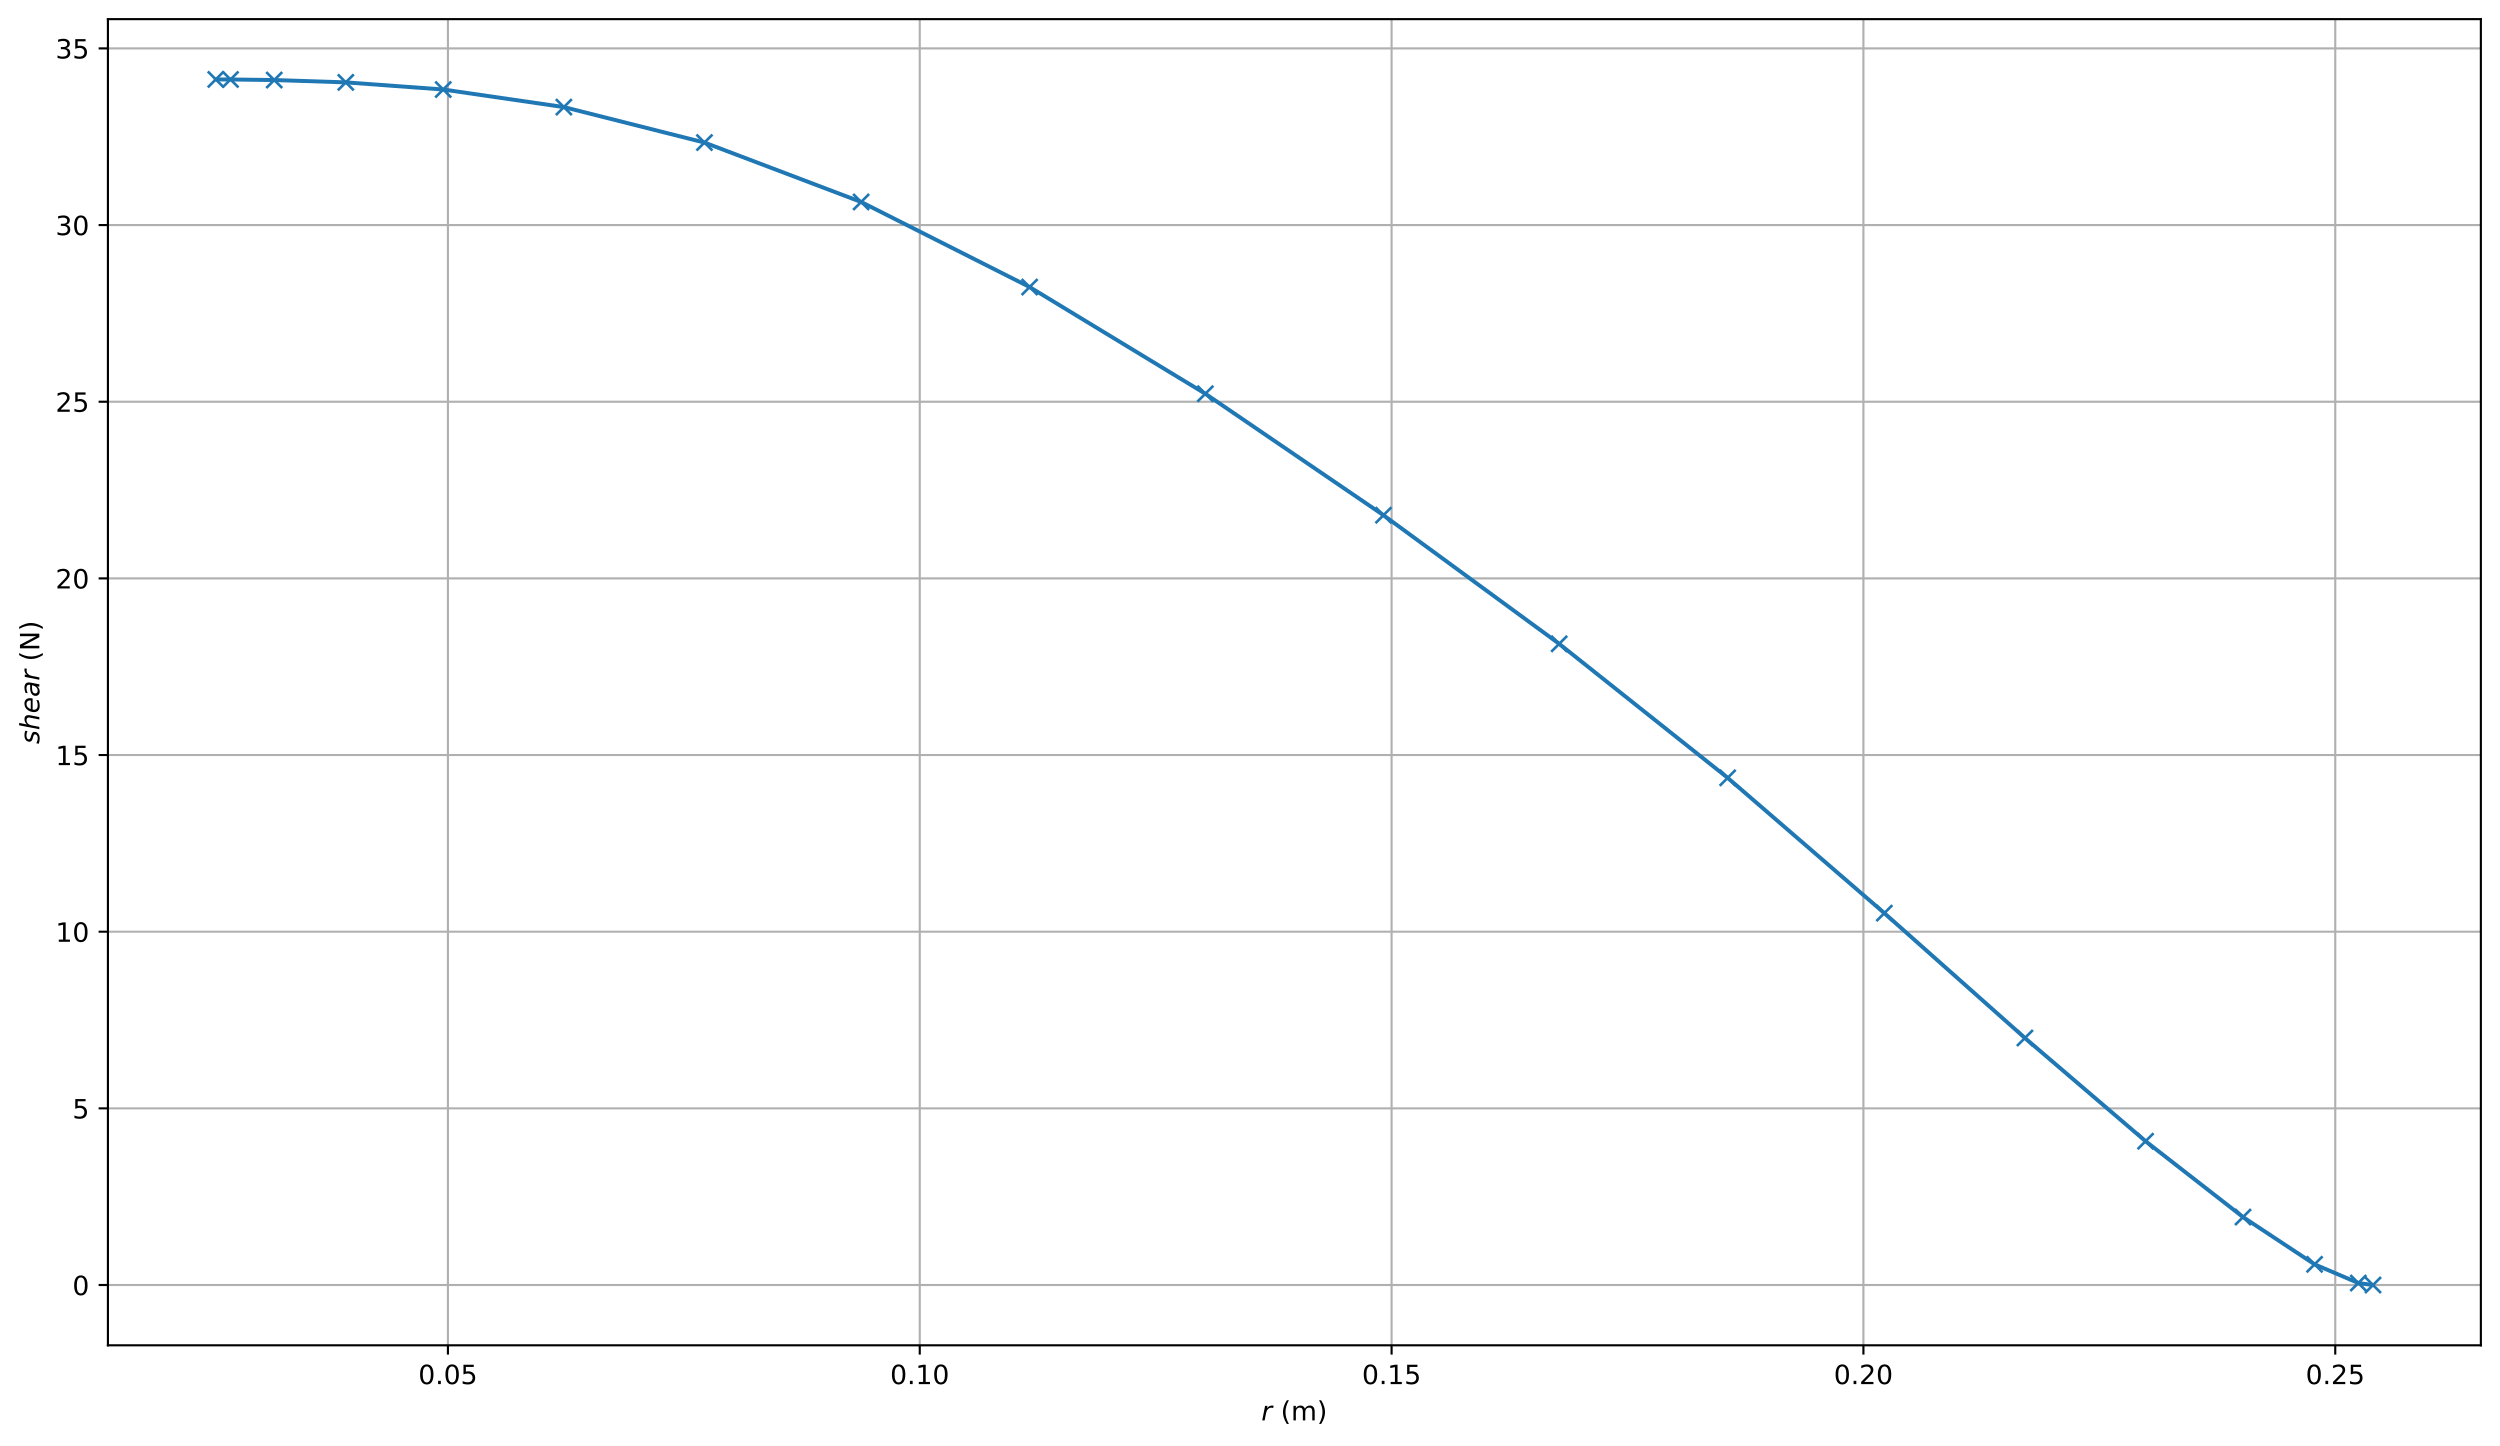
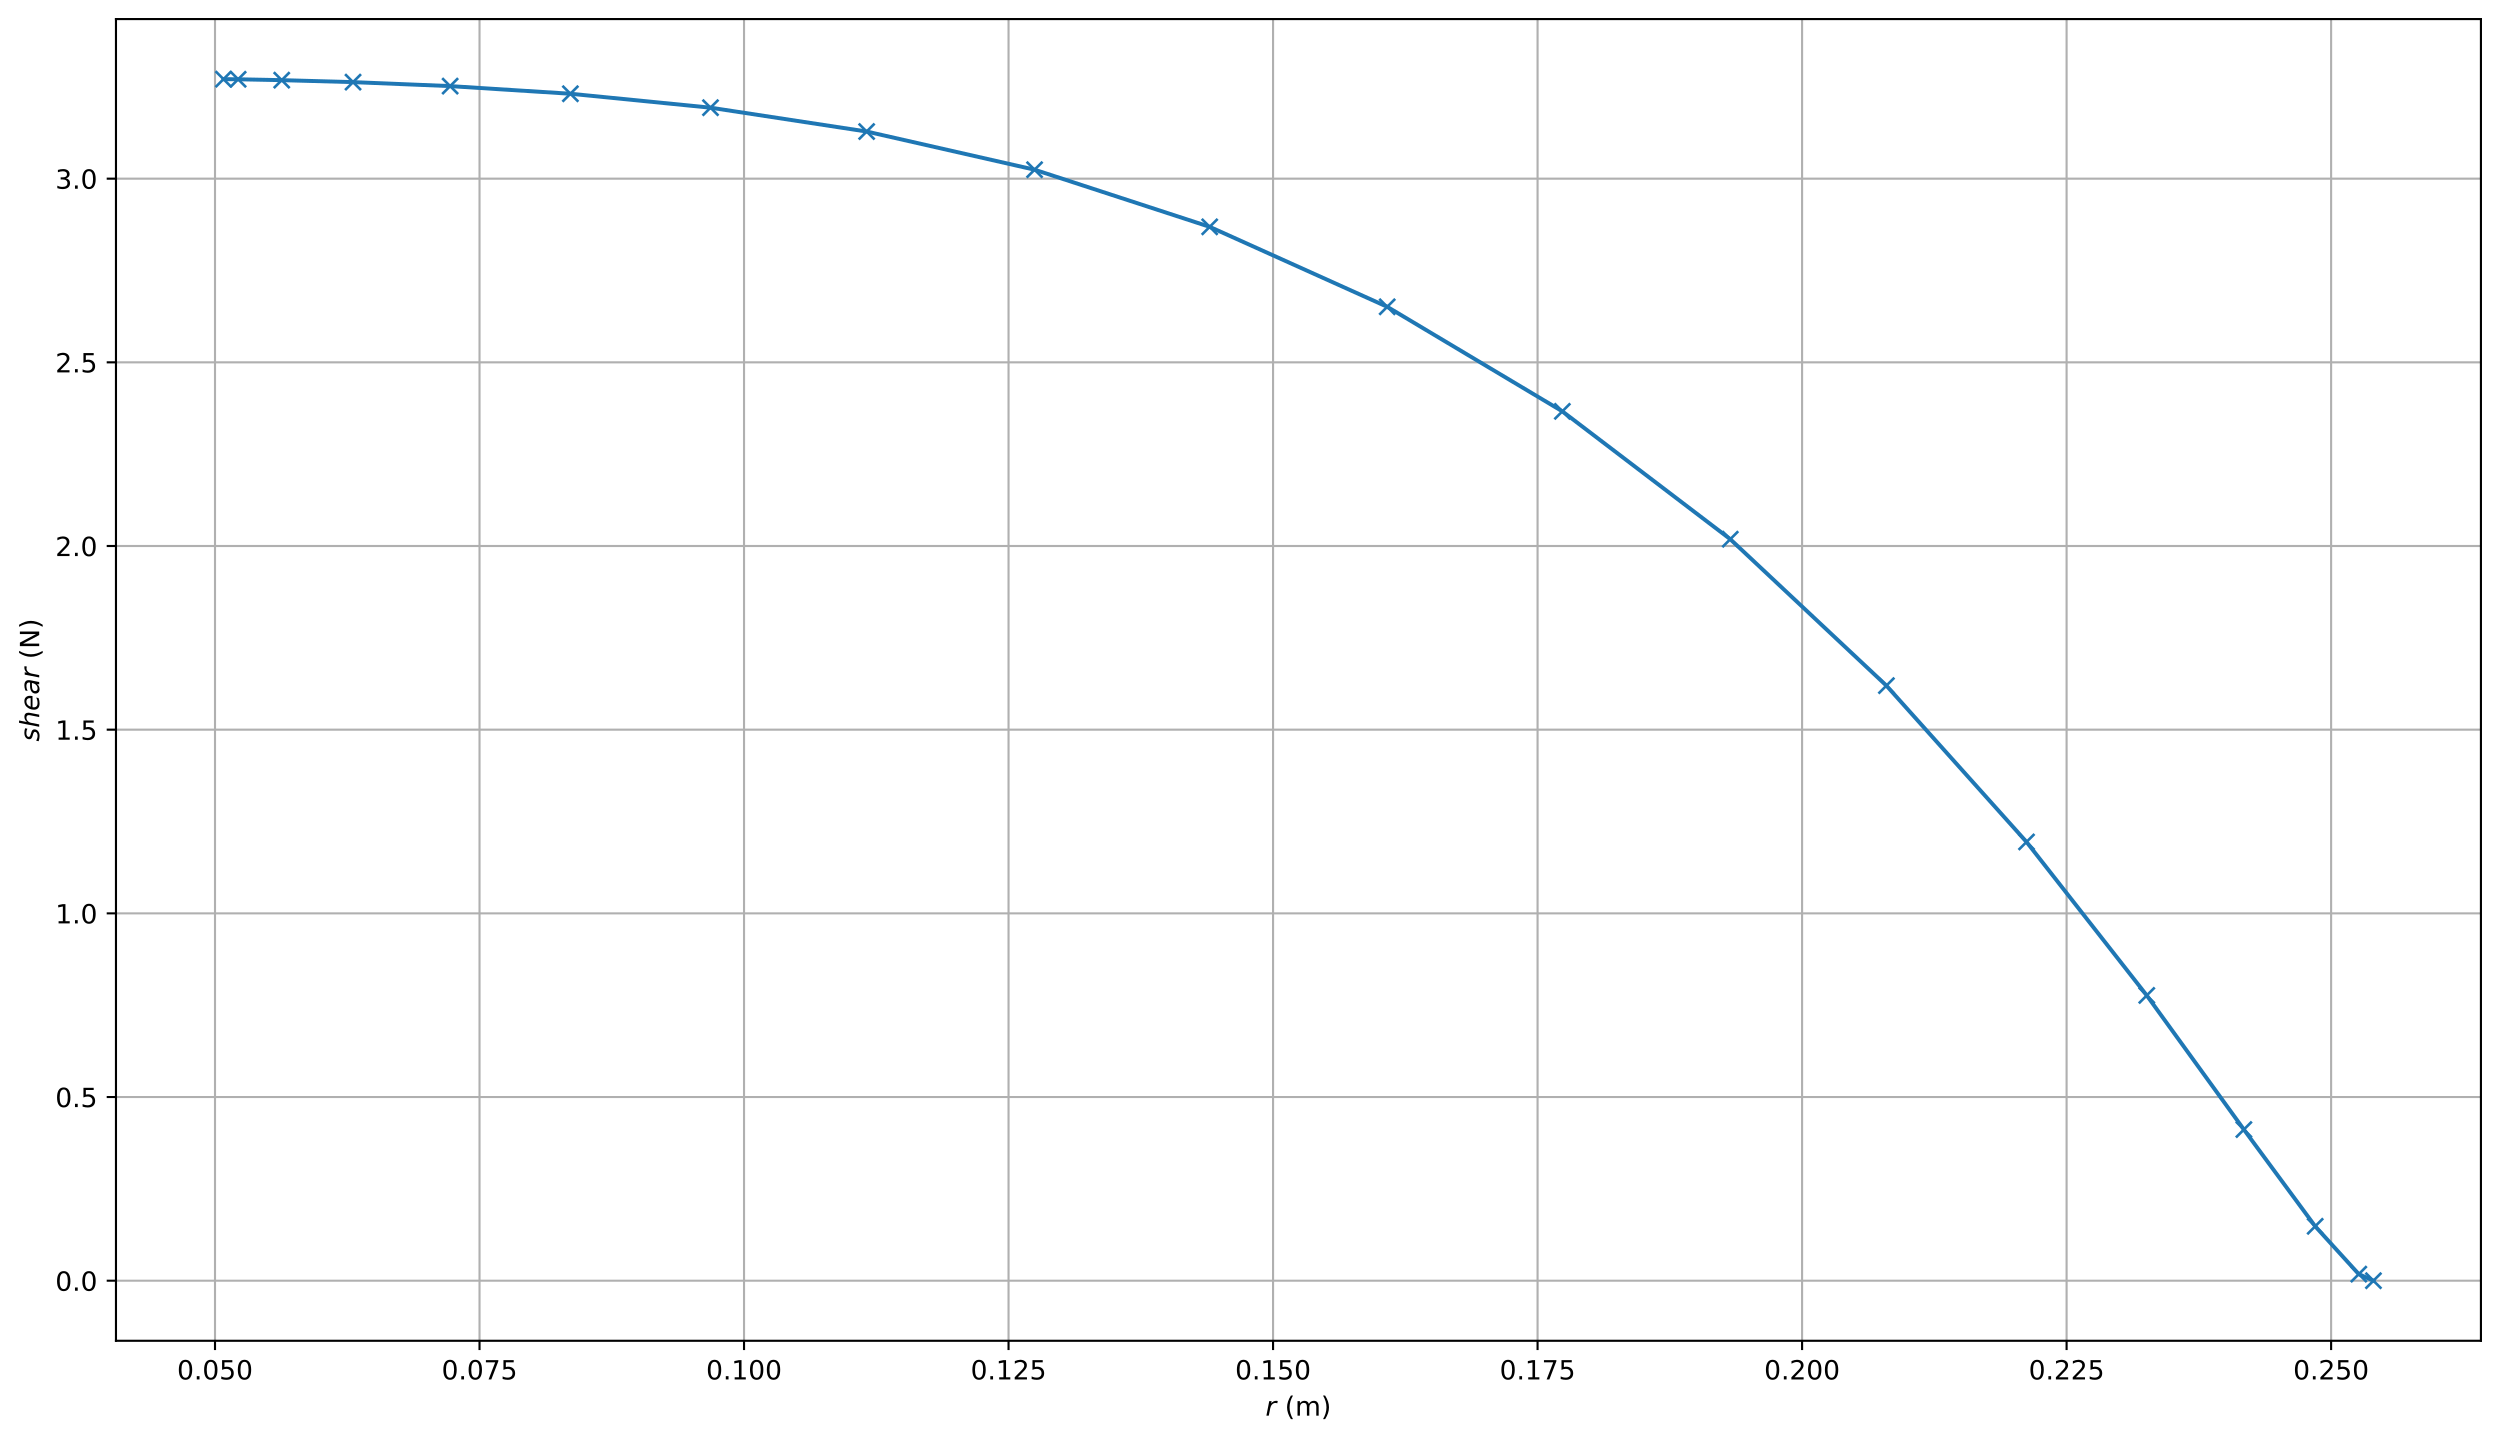
- <svg xmlns="http://www.w3.org/2000/svg" xmlns:xlink="http://www.w3.org/1999/xlink" width="940.603pt" height="543.716pt" viewBox="0 0 940.603 543.716" version="1.1">
+ <svg xmlns="http://www.w3.org/2000/svg" xmlns:xlink="http://www.w3.org/1999/xlink" width="943.781pt" height="543.716pt" viewBox="0 0 943.781 543.716" version="1.1">
  <defs>
    <style type="text/css">*{stroke-linejoin: round; stroke-linecap: butt}</style>
  </defs>
  <g id="figure_1">
    <g id="patch_1">
-       <path d="M 0 543.716  L 940.603 543.716  L 940.603 0  L 0 0  L 0 543.716  z " style="fill: none" />
+       <path d="M 0 543.716  L 943.781 543.716  L 943.781 0  L 0 0  L 0 543.716  z " style="fill: none" />
    </g>
    <g id="axes_1">
      <g id="patch_2">
-         <path d="M 40.603 506.16  L 933.403 506.16  L 933.403 7.2  L 40.603 7.2  L 40.603 506.16  z " style="fill: none" />
+         <path d="M 43.781 506.16  L 936.581 506.16  L 936.581 7.2  L 43.781 7.2  L 43.781 506.16  z " style="fill: none" />
      </g>
      <g id="matplotlib.axis_1">
        <g id="xtick_1">
          <g id="line2d_1">
-             <path d="M 168.526 506.16  L 168.526 7.2  " clip-path="url(#p60aa9ab779)" style="fill: none; stroke: #b0b0b0; stroke-width: 0.8; stroke-linecap: square" />
+             <path d="M 81.168 506.16  L 81.168 7.2  " clip-path="url(#pd3ab85da1a)" style="fill: none; stroke: #b0b0b0; stroke-width: 0.8; stroke-linecap: square" />
          </g>
          <g id="line2d_2">
            <defs>
-               <path id="mf201269d9b" d="M 0 0  L 0 3.5  " style="stroke: #000000; stroke-width: 0.8" />
+               <path id="md2401037a4" d="M 0 0  L 0 3.5  " style="stroke: #000000; stroke-width: 0.8" />
            </defs>
            <g>
-               <use xlink:href="#mf201269d9b" x="168.526" y="506.16" style="stroke: #000000; stroke-width: 0.8" />
+               <use xlink:href="#md2401037a4" x="81.168" y="506.16" style="stroke: #000000; stroke-width: 0.8" />
            </g>
          </g>
          <g id="text_1">
-             <g transform="translate(157.3936 520.7584) scale(0.1 -0.1)">
+             <g transform="translate(66.85359 520.7584) scale(0.1 -0.1)">
              <defs>
                <path id="DejaVuSans-30" d="M 2034 4250  Q 1547 4250 1301 3770  Q 1056 3291 1056 2328  Q 1056 1369 1301 889  Q 1547 409 2034 409  Q 2525 409 2770 889  Q 3016 1369 3016 2328  Q 3016 3291 2770 3770  Q 2525 4250 2034 4250  z M 2034 4750  Q 2819 4750 3233 4129  Q 3647 3509 3647 2328  Q 3647 1150 3233 529  Q 2819 -91 2034 -91  Q 1250 -91 836 529  Q 422 1150 422 2328  Q 422 3509 836 4129  Q 1250 4750 2034 4750  z " transform="scale(0.015625)" />
                <path id="DejaVuSans-2e" d="M 684 794  L 1344 794  L 1344 0  L 684 0  L 684 794  z " transform="scale(0.015625)" />
                <path id="DejaVuSans-35" d="M 691 4666  L 3169 4666  L 3169 4134  L 1269 4134  L 1269 2991  Q 1406 3038 1543 3061  Q 1681 3084 1819 3084  Q 2600 3084 3056 2656  Q 3513 2228 3513 1497  Q 3513 744 3044 326  Q 2575 -91 1722 -91  Q 1428 -91 1123 -41  Q 819 9 494 109  L 494 744  Q 775 591 1075 516  Q 1375 441 1709 441  Q 2250 441 2565 725  Q 2881 1009 2881 1497  Q 2881 1984 2565 2268  Q 2250 2553 1709 2553  Q 1456 2553 1204 2497  Q 953 2441 691 2322  L 691 4666  z " transform="scale(0.015625)" />
              </defs>
              <use xlink:href="#DejaVuSans-30" />
              <use xlink:href="#DejaVuSans-2e" transform="translate(63.62305 0)" />
              <use xlink:href="#DejaVuSans-30" transform="translate(95.41016 0)" />
              <use xlink:href="#DejaVuSans-35" transform="translate(159.0332 0)" />
+               <use xlink:href="#DejaVuSans-30" transform="translate(222.6562 0)" />
            </g>
          </g>
        </g>
        <g id="xtick_2">
          <g id="line2d_3">
-             <path d="M 346.05 506.16  L 346.05 7.2  " clip-path="url(#p60aa9ab779)" style="fill: none; stroke: #b0b0b0; stroke-width: 0.8; stroke-linecap: square" />
+             <path d="M 181.024 506.16  L 181.024 7.2  " clip-path="url(#pd3ab85da1a)" style="fill: none; stroke: #b0b0b0; stroke-width: 0.8; stroke-linecap: square" />
          </g>
          <g id="line2d_4">
            <g>
-               <use xlink:href="#mf201269d9b" x="346.05" y="506.16" style="stroke: #000000; stroke-width: 0.8" />
+               <use xlink:href="#md2401037a4" x="181.024" y="506.16" style="stroke: #000000; stroke-width: 0.8" />
            </g>
          </g>
          <g id="text_2">
-             <g transform="translate(334.9168 520.7584) scale(0.1 -0.1)">
+             <g transform="translate(166.7104 520.7584) scale(0.1 -0.1)">
+               <defs>
+                 <path id="DejaVuSans-37" d="M 525 4666  L 3525 4666  L 3525 4397  L 1831 0  L 1172 0  L 2766 4134  L 525 4134  L 525 4666  z " transform="scale(0.015625)" />
+               </defs>
+               <use xlink:href="#DejaVuSans-30" />
+               <use xlink:href="#DejaVuSans-2e" transform="translate(63.62305 0)" />
+               <use xlink:href="#DejaVuSans-30" transform="translate(95.41016 0)" />
+               <use xlink:href="#DejaVuSans-37" transform="translate(159.0332 0)" />
+               <use xlink:href="#DejaVuSans-35" transform="translate(222.6562 0)" />
+             </g>
+           </g>
+         </g>
+         <g id="xtick_3">
+           <g id="line2d_5">
+             <path d="M 280.881 506.16  L 280.881 7.2  " clip-path="url(#pd3ab85da1a)" style="fill: none; stroke: #b0b0b0; stroke-width: 0.8; stroke-linecap: square" />
+           </g>
+           <g id="line2d_6">
+             <g>
+               <use xlink:href="#md2401037a4" x="280.881" y="506.16" style="stroke: #000000; stroke-width: 0.8" />
+             </g>
+           </g>
+           <g id="text_3">
+             <g transform="translate(266.5673 520.7584) scale(0.1 -0.1)">
              <defs>
                <path id="DejaVuSans-31" d="M 794 531  L 1825 531  L 1825 4091  L 703 3866  L 703 4441  L 1819 4666  L 2450 4666  L 2450 531  L 3481 531  L 3481 0  L 794 0  L 794 531  z " transform="scale(0.015625)" />
              </defs>
              <use xlink:href="#DejaVuSans-30" />
              <use xlink:href="#DejaVuSans-2e" transform="translate(63.62305 0)" />
              <use xlink:href="#DejaVuSans-31" transform="translate(95.41016 0)" />
              <use xlink:href="#DejaVuSans-30" transform="translate(159.0332 0)" />
-             </g>
-           </g>
-         </g>
-         <g id="xtick_3">
-           <g id="line2d_5">
-             <path d="M 523.573 506.16  L 523.573 7.2  " clip-path="url(#p60aa9ab779)" style="fill: none; stroke: #b0b0b0; stroke-width: 0.8; stroke-linecap: square" />
-           </g>
-           <g id="line2d_6">
-             <g>
-               <use xlink:href="#mf201269d9b" x="523.573" y="506.16" style="stroke: #000000; stroke-width: 0.8" />
-             </g>
-           </g>
-           <g id="text_3">
-             <g transform="translate(512.4401 520.7584) scale(0.1 -0.1)">
-               <use xlink:href="#DejaVuSans-30" />
-               <use xlink:href="#DejaVuSans-2e" transform="translate(63.62305 0)" />
-               <use xlink:href="#DejaVuSans-31" transform="translate(95.41016 0)" />
-               <use xlink:href="#DejaVuSans-35" transform="translate(159.0332 0)" />
+               <use xlink:href="#DejaVuSans-30" transform="translate(222.6562 0)" />
            </g>
          </g>
        </g>
        <g id="xtick_4">
          <g id="line2d_7">
-             <path d="M 701.096 506.16  L 701.096 7.2  " clip-path="url(#p60aa9ab779)" style="fill: none; stroke: #b0b0b0; stroke-width: 0.8; stroke-linecap: square" />
+             <path d="M 380.738 506.16  L 380.738 7.2  " clip-path="url(#pd3ab85da1a)" style="fill: none; stroke: #b0b0b0; stroke-width: 0.8; stroke-linecap: square" />
          </g>
          <g id="line2d_8">
            <g>
-               <use xlink:href="#mf201269d9b" x="701.096" y="506.16" style="stroke: #000000; stroke-width: 0.8" />
+               <use xlink:href="#md2401037a4" x="380.738" y="506.16" style="stroke: #000000; stroke-width: 0.8" />
            </g>
          </g>
          <g id="text_4">
-             <g transform="translate(689.9634 520.7584) scale(0.1 -0.1)">
+             <g transform="translate(366.4241 520.7584) scale(0.1 -0.1)">
              <defs>
                <path id="DejaVuSans-32" d="M 1228 531  L 3431 531  L 3431 0  L 469 0  L 469 531  Q 828 903 1448 1529  Q 2069 2156 2228 2338  Q 2531 2678 2651 2914  Q 2772 3150 2772 3378  Q 2772 3750 2511 3984  Q 2250 4219 1831 4219  Q 1534 4219 1204 4116  Q 875 4013 500 3803  L 500 4441  Q 881 4594 1212 4672  Q 1544 4750 1819 4750  Q 2544 4750 2975 4387  Q 3406 4025 3406 3419  Q 3406 3131 3298 2873  Q 3191 2616 2906 2266  Q 2828 2175 2409 1742  Q 1991 1309 1228 531  z " transform="scale(0.015625)" />
              </defs>
              <use xlink:href="#DejaVuSans-30" />
              <use xlink:href="#DejaVuSans-2e" transform="translate(63.62305 0)" />
+               <use xlink:href="#DejaVuSans-31" transform="translate(95.41016 0)" />
+               <use xlink:href="#DejaVuSans-32" transform="translate(159.0332 0)" />
+               <use xlink:href="#DejaVuSans-35" transform="translate(222.6562 0)" />
+             </g>
+           </g>
+         </g>
+         <g id="xtick_5">
+           <g id="line2d_9">
+             <path d="M 480.595 506.16  L 480.595 7.2  " clip-path="url(#pd3ab85da1a)" style="fill: none; stroke: #b0b0b0; stroke-width: 0.8; stroke-linecap: square" />
+           </g>
+           <g id="line2d_10">
+             <g>
+               <use xlink:href="#md2401037a4" x="480.595" y="506.16" style="stroke: #000000; stroke-width: 0.8" />
+             </g>
+           </g>
+           <g id="text_5">
+             <g transform="translate(466.2809 520.7584) scale(0.1 -0.1)">
+               <use xlink:href="#DejaVuSans-30" />
+               <use xlink:href="#DejaVuSans-2e" transform="translate(63.62305 0)" />
+               <use xlink:href="#DejaVuSans-31" transform="translate(95.41016 0)" />
+               <use xlink:href="#DejaVuSans-35" transform="translate(159.0332 0)" />
+               <use xlink:href="#DejaVuSans-30" transform="translate(222.6562 0)" />
+             </g>
+           </g>
+         </g>
+         <g id="xtick_6">
+           <g id="line2d_11">
+             <path d="M 580.452 506.16  L 580.452 7.2  " clip-path="url(#pd3ab85da1a)" style="fill: none; stroke: #b0b0b0; stroke-width: 0.8; stroke-linecap: square" />
+           </g>
+           <g id="line2d_12">
+             <g>
+               <use xlink:href="#md2401037a4" x="580.452" y="506.16" style="stroke: #000000; stroke-width: 0.8" />
+             </g>
+           </g>
+           <g id="text_6">
+             <g transform="translate(566.1378 520.7584) scale(0.1 -0.1)">
+               <use xlink:href="#DejaVuSans-30" />
+               <use xlink:href="#DejaVuSans-2e" transform="translate(63.62305 0)" />
+               <use xlink:href="#DejaVuSans-31" transform="translate(95.41016 0)" />
+               <use xlink:href="#DejaVuSans-37" transform="translate(159.0332 0)" />
+               <use xlink:href="#DejaVuSans-35" transform="translate(222.6562 0)" />
+             </g>
+           </g>
+         </g>
+         <g id="xtick_7">
+           <g id="line2d_13">
+             <path d="M 680.309 506.16  L 680.309 7.2  " clip-path="url(#pd3ab85da1a)" style="fill: none; stroke: #b0b0b0; stroke-width: 0.8; stroke-linecap: square" />
+           </g>
+           <g id="line2d_14">
+             <g>
+               <use xlink:href="#md2401037a4" x="680.309" y="506.16" style="stroke: #000000; stroke-width: 0.8" />
+             </g>
+           </g>
+           <g id="text_7">
+             <g transform="translate(665.9946 520.7584) scale(0.1 -0.1)">
+               <use xlink:href="#DejaVuSans-30" />
+               <use xlink:href="#DejaVuSans-2e" transform="translate(63.62305 0)" />
              <use xlink:href="#DejaVuSans-32" transform="translate(95.41016 0)" />
              <use xlink:href="#DejaVuSans-30" transform="translate(159.0332 0)" />
-             </g>
-           </g>
-         </g>
-         <g id="xtick_5">
-           <g id="line2d_9">
-             <path d="M 878.619 506.16  L 878.619 7.2  " clip-path="url(#p60aa9ab779)" style="fill: none; stroke: #b0b0b0; stroke-width: 0.8; stroke-linecap: square" />
-           </g>
-           <g id="line2d_10">
-             <g>
-               <use xlink:href="#mf201269d9b" x="878.619" y="506.16" style="stroke: #000000; stroke-width: 0.8" />
-             </g>
-           </g>
-           <g id="text_5">
-             <g transform="translate(867.4866 520.7584) scale(0.1 -0.1)">
+               <use xlink:href="#DejaVuSans-30" transform="translate(222.6562 0)" />
+             </g>
+           </g>
+         </g>
+         <g id="xtick_8">
+           <g id="line2d_15">
+             <path d="M 780.166 506.16  L 780.166 7.2  " clip-path="url(#pd3ab85da1a)" style="fill: none; stroke: #b0b0b0; stroke-width: 0.8; stroke-linecap: square" />
+           </g>
+           <g id="line2d_16">
+             <g>
+               <use xlink:href="#md2401037a4" x="780.166" y="506.16" style="stroke: #000000; stroke-width: 0.8" />
+             </g>
+           </g>
+           <g id="text_8">
+             <g transform="translate(765.8514 520.7584) scale(0.1 -0.1)">
+               <use xlink:href="#DejaVuSans-30" />
+               <use xlink:href="#DejaVuSans-2e" transform="translate(63.62305 0)" />
+               <use xlink:href="#DejaVuSans-32" transform="translate(95.41016 0)" />
+               <use xlink:href="#DejaVuSans-32" transform="translate(159.0332 0)" />
+               <use xlink:href="#DejaVuSans-35" transform="translate(222.6562 0)" />
+             </g>
+           </g>
+         </g>
+         <g id="xtick_9">
+           <g id="line2d_17">
+             <path d="M 880.022 506.16  L 880.022 7.2  " clip-path="url(#pd3ab85da1a)" style="fill: none; stroke: #b0b0b0; stroke-width: 0.8; stroke-linecap: square" />
+           </g>
+           <g id="line2d_18">
+             <g>
+               <use xlink:href="#md2401037a4" x="880.022" y="506.16" style="stroke: #000000; stroke-width: 0.8" />
+             </g>
+           </g>
+           <g id="text_9">
+             <g transform="translate(865.7083 520.7584) scale(0.1 -0.1)">
              <use xlink:href="#DejaVuSans-30" />
              <use xlink:href="#DejaVuSans-2e" transform="translate(63.62305 0)" />
              <use xlink:href="#DejaVuSans-32" transform="translate(95.41016 0)" />
              <use xlink:href="#DejaVuSans-35" transform="translate(159.0332 0)" />
-             </g>
-           </g>
-         </g>
-         <g id="text_6">
-           <g transform="translate(474.5531 534.4366) scale(0.1 -0.1)">
+               <use xlink:href="#DejaVuSans-30" transform="translate(222.6562 0)" />
+             </g>
+           </g>
+         </g>
+         <g id="text_10">
+           <g transform="translate(477.7312 534.4366) scale(0.1 -0.1)">
            <defs>
              <path id="DejaVuSans-Oblique-72" d="M 2853 2969  Q 2766 3016 2653 3041  Q 2541 3066 2413 3066  Q 1953 3066 1609 2717  Q 1266 2369 1153 1784  L 800 0  L 225 0  L 909 3500  L 1484 3500  L 1375 2956  Q 1603 3259 1920 3421  Q 2238 3584 2597 3584  Q 2691 3584 2781 3573  Q 2872 3563 2963 3538  L 2853 2969  z " transform="scale(0.015625)" />
              <path id="DejaVuSans-20" transform="scale(0.015625)" />
              <path id="DejaVuSans-28" d="M 1984 4856  Q 1566 4138 1362 3434  Q 1159 2731 1159 2009  Q 1159 1288 1364 580  Q 1569 -128 1984 -844  L 1484 -844  Q 1016 -109 783 600  Q 550 1309 550 2009  Q 550 2706 781 3412  Q 1013 4119 1484 4856  L 1984 4856  z " transform="scale(0.015625)" />
              <path id="DejaVuSans-6d" d="M 3328 2828  Q 3544 3216 3844 3400  Q 4144 3584 4550 3584  Q 5097 3584 5394 3201  Q 5691 2819 5691 2113  L 5691 0  L 5113 0  L 5113 2094  Q 5113 2597 4934 2840  Q 4756 3084 4391 3084  Q 3944 3084 3684 2787  Q 3425 2491 3425 1978  L 3425 0  L 2847 0  L 2847 2094  Q 2847 2600 2669 2842  Q 2491 3084 2119 3084  Q 1678 3084 1418 2786  Q 1159 2488 1159 1978  L 1159 0  L 581 0  L 581 3500  L 1159 3500  L 1159 2956  Q 1356 3278 1631 3431  Q 1906 3584 2284 3584  Q 2666 3584 2933 3390  Q 3200 3197 3328 2828  z " transform="scale(0.015625)" />
              <path id="DejaVuSans-29" d="M 513 4856  L 1013 4856  Q 1481 4119 1714 3412  Q 1947 2706 1947 2009  Q 1947 1309 1714 600  Q 1481 -109 1013 -844  L 513 -844  Q 928 -128 1133 580  Q 1338 1288 1338 2009  Q 1338 2731 1133 3434  Q 928 4138 513 4856  z " transform="scale(0.015625)" />
            </defs>
            <use xlink:href="#DejaVuSans-Oblique-72" transform="translate(0 0.125)" />
            <use xlink:href="#DejaVuSans-20" transform="translate(41.11328 0.125)" />
            <use xlink:href="#DejaVuSans-28" transform="translate(72.90039 0.125)" />
            <use xlink:href="#DejaVuSans-6d" transform="translate(111.9141 0.125)" />
            <use xlink:href="#DejaVuSans-29" transform="translate(209.3262 0.125)" />
          </g>
        </g>
      </g>
      <g id="matplotlib.axis_2">
        <g id="ytick_1">
-           <g id="line2d_11">
-             <path d="M 40.603 483.48  L 933.403 483.48  " clip-path="url(#p60aa9ab779)" style="fill: none; stroke: #b0b0b0; stroke-width: 0.8; stroke-linecap: square" />
-           </g>
-           <g id="line2d_12">
+           <g id="line2d_19">
+             <path d="M 43.781 483.48  L 936.581 483.48  " clip-path="url(#pd3ab85da1a)" style="fill: none; stroke: #b0b0b0; stroke-width: 0.8; stroke-linecap: square" />
+           </g>
+           <g id="line2d_20">
            <defs>
-               <path id="m848939602a" d="M 0 0  L -3.5 0  " style="stroke: #000000; stroke-width: 0.8" />
+               <path id="m04d51d559d" d="M 0 0  L -3.5 0  " style="stroke: #000000; stroke-width: 0.8" />
            </defs>
            <g>
-               <use xlink:href="#m848939602a" x="40.603" y="483.48" style="stroke: #000000; stroke-width: 0.8" />
-             </g>
-           </g>
-           <g id="text_7">
-             <g transform="translate(27.24063 487.2792) scale(0.1 -0.1)">
-               <use xlink:href="#DejaVuSans-30" />
+               <use xlink:href="#m04d51d559d" x="43.781" y="483.48" style="stroke: #000000; stroke-width: 0.8" />
+             </g>
+           </g>
+           <g id="text_11">
+             <g transform="translate(20.87813 487.2792) scale(0.1 -0.1)">
+               <use xlink:href="#DejaVuSans-30" />
+               <use xlink:href="#DejaVuSans-2e" transform="translate(63.62305 0)" />
+               <use xlink:href="#DejaVuSans-30" transform="translate(95.41016 0)" />
            </g>
          </g>
        </g>
        <g id="ytick_2">
-           <g id="line2d_13">
-             <path d="M 40.603 417.012  L 933.403 417.012  " clip-path="url(#p60aa9ab779)" style="fill: none; stroke: #b0b0b0; stroke-width: 0.8; stroke-linecap: square" />
-           </g>
-           <g id="line2d_14">
-             <g>
-               <use xlink:href="#m848939602a" x="40.603" y="417.012" style="stroke: #000000; stroke-width: 0.8" />
-             </g>
-           </g>
-           <g id="text_8">
-             <g transform="translate(27.24063 420.8111) scale(0.1 -0.1)">
-               <use xlink:href="#DejaVuSans-35" />
+           <g id="line2d_21">
+             <path d="M 43.781 414.142  L 936.581 414.142  " clip-path="url(#pd3ab85da1a)" style="fill: none; stroke: #b0b0b0; stroke-width: 0.8; stroke-linecap: square" />
+           </g>
+           <g id="line2d_22">
+             <g>
+               <use xlink:href="#m04d51d559d" x="43.781" y="414.142" style="stroke: #000000; stroke-width: 0.8" />
+             </g>
+           </g>
+           <g id="text_12">
+             <g transform="translate(20.87813 417.941) scale(0.1 -0.1)">
+               <use xlink:href="#DejaVuSans-30" />
+               <use xlink:href="#DejaVuSans-2e" transform="translate(63.62305 0)" />
+               <use xlink:href="#DejaVuSans-35" transform="translate(95.41016 0)" />
            </g>
          </g>
        </g>
        <g id="ytick_3">
-           <g id="line2d_15">
-             <path d="M 40.603 350.544  L 933.403 350.544  " clip-path="url(#p60aa9ab779)" style="fill: none; stroke: #b0b0b0; stroke-width: 0.8; stroke-linecap: square" />
-           </g>
-           <g id="line2d_16">
-             <g>
-               <use xlink:href="#m848939602a" x="40.603" y="350.544" style="stroke: #000000; stroke-width: 0.8" />
-             </g>
-           </g>
-           <g id="text_9">
-             <g transform="translate(20.87813 354.343) scale(0.1 -0.1)">
+           <g id="line2d_23">
+             <path d="M 43.781 344.804  L 936.581 344.804  " clip-path="url(#pd3ab85da1a)" style="fill: none; stroke: #b0b0b0; stroke-width: 0.8; stroke-linecap: square" />
+           </g>
+           <g id="line2d_24">
+             <g>
+               <use xlink:href="#m04d51d559d" x="43.781" y="344.804" style="stroke: #000000; stroke-width: 0.8" />
+             </g>
+           </g>
+           <g id="text_13">
+             <g transform="translate(20.87813 348.6028) scale(0.1 -0.1)">
              <use xlink:href="#DejaVuSans-31" />
-               <use xlink:href="#DejaVuSans-30" transform="translate(63.62305 0)" />
+               <use xlink:href="#DejaVuSans-2e" transform="translate(63.62305 0)" />
+               <use xlink:href="#DejaVuSans-30" transform="translate(95.41016 0)" />
            </g>
          </g>
        </g>
        <g id="ytick_4">
-           <g id="line2d_17">
-             <path d="M 40.603 284.076  L 933.403 284.076  " clip-path="url(#p60aa9ab779)" style="fill: none; stroke: #b0b0b0; stroke-width: 0.8; stroke-linecap: square" />
-           </g>
-           <g id="line2d_18">
-             <g>
-               <use xlink:href="#m848939602a" x="40.603" y="284.076" style="stroke: #000000; stroke-width: 0.8" />
-             </g>
-           </g>
-           <g id="text_10">
-             <g transform="translate(20.87813 287.8749) scale(0.1 -0.1)">
+           <g id="line2d_25">
+             <path d="M 43.781 275.465  L 936.581 275.465  " clip-path="url(#pd3ab85da1a)" style="fill: none; stroke: #b0b0b0; stroke-width: 0.8; stroke-linecap: square" />
+           </g>
+           <g id="line2d_26">
+             <g>
+               <use xlink:href="#m04d51d559d" x="43.781" y="275.465" style="stroke: #000000; stroke-width: 0.8" />
+             </g>
+           </g>
+           <g id="text_14">
+             <g transform="translate(20.87813 279.2646) scale(0.1 -0.1)">
              <use xlink:href="#DejaVuSans-31" />
-               <use xlink:href="#DejaVuSans-35" transform="translate(63.62305 0)" />
+               <use xlink:href="#DejaVuSans-2e" transform="translate(63.62305 0)" />
+               <use xlink:href="#DejaVuSans-35" transform="translate(95.41016 0)" />
            </g>
          </g>
        </g>
        <g id="ytick_5">
-           <g id="line2d_19">
-             <path d="M 40.603 217.608  L 933.403 217.608  " clip-path="url(#p60aa9ab779)" style="fill: none; stroke: #b0b0b0; stroke-width: 0.8; stroke-linecap: square" />
-           </g>
-           <g id="line2d_20">
-             <g>
-               <use xlink:href="#m848939602a" x="40.603" y="217.608" style="stroke: #000000; stroke-width: 0.8" />
-             </g>
-           </g>
-           <g id="text_11">
-             <g transform="translate(20.87813 221.4068) scale(0.1 -0.1)">
+           <g id="line2d_27">
+             <path d="M 43.781 206.127  L 936.581 206.127  " clip-path="url(#pd3ab85da1a)" style="fill: none; stroke: #b0b0b0; stroke-width: 0.8; stroke-linecap: square" />
+           </g>
+           <g id="line2d_28">
+             <g>
+               <use xlink:href="#m04d51d559d" x="43.781" y="206.127" style="stroke: #000000; stroke-width: 0.8" />
+             </g>
+           </g>
+           <g id="text_15">
+             <g transform="translate(20.87813 209.9264) scale(0.1 -0.1)">
              <use xlink:href="#DejaVuSans-32" />
-               <use xlink:href="#DejaVuSans-30" transform="translate(63.62305 0)" />
+               <use xlink:href="#DejaVuSans-2e" transform="translate(63.62305 0)" />
+               <use xlink:href="#DejaVuSans-30" transform="translate(95.41016 0)" />
            </g>
          </g>
        </g>
        <g id="ytick_6">
-           <g id="line2d_21">
-             <path d="M 40.603 151.139  L 933.403 151.139  " clip-path="url(#p60aa9ab779)" style="fill: none; stroke: #b0b0b0; stroke-width: 0.8; stroke-linecap: square" />
-           </g>
-           <g id="line2d_22">
-             <g>
-               <use xlink:href="#m848939602a" x="40.603" y="151.139" style="stroke: #000000; stroke-width: 0.8" />
-             </g>
-           </g>
-           <g id="text_12">
-             <g transform="translate(20.87813 154.9387) scale(0.1 -0.1)">
+           <g id="line2d_29">
+             <path d="M 43.781 136.789  L 936.581 136.789  " clip-path="url(#pd3ab85da1a)" style="fill: none; stroke: #b0b0b0; stroke-width: 0.8; stroke-linecap: square" />
+           </g>
+           <g id="line2d_30">
+             <g>
+               <use xlink:href="#m04d51d559d" x="43.781" y="136.789" style="stroke: #000000; stroke-width: 0.8" />
+             </g>
+           </g>
+           <g id="text_16">
+             <g transform="translate(20.87813 140.5882) scale(0.1 -0.1)">
              <use xlink:href="#DejaVuSans-32" />
-               <use xlink:href="#DejaVuSans-35" transform="translate(63.62305 0)" />
+               <use xlink:href="#DejaVuSans-2e" transform="translate(63.62305 0)" />
+               <use xlink:href="#DejaVuSans-35" transform="translate(95.41016 0)" />
            </g>
          </g>
        </g>
        <g id="ytick_7">
-           <g id="line2d_23">
-             <path d="M 40.603 84.671  L 933.403 84.671  " clip-path="url(#p60aa9ab779)" style="fill: none; stroke: #b0b0b0; stroke-width: 0.8; stroke-linecap: square" />
-           </g>
-           <g id="line2d_24">
-             <g>
-               <use xlink:href="#m848939602a" x="40.603" y="84.671" style="stroke: #000000; stroke-width: 0.8" />
-             </g>
-           </g>
-           <g id="text_13">
-             <g transform="translate(20.87813 88.47061) scale(0.1 -0.1)">
+           <g id="line2d_31">
+             <path d="M 43.781 67.451  L 936.581 67.451  " clip-path="url(#pd3ab85da1a)" style="fill: none; stroke: #b0b0b0; stroke-width: 0.8; stroke-linecap: square" />
+           </g>
+           <g id="line2d_32">
+             <g>
+               <use xlink:href="#m04d51d559d" x="43.781" y="67.451" style="stroke: #000000; stroke-width: 0.8" />
+             </g>
+           </g>
+           <g id="text_17">
+             <g transform="translate(20.87813 71.24996) scale(0.1 -0.1)">
              <defs>
                <path id="DejaVuSans-33" d="M 2597 2516  Q 3050 2419 3304 2112  Q 3559 1806 3559 1356  Q 3559 666 3084 287  Q 2609 -91 1734 -91  Q 1441 -91 1130 -33  Q 819 25 488 141  L 488 750  Q 750 597 1062 519  Q 1375 441 1716 441  Q 2309 441 2620 675  Q 2931 909 2931 1356  Q 2931 1769 2642 2001  Q 2353 2234 1838 2234  L 1294 2234  L 1294 2753  L 1863 2753  Q 2328 2753 2575 2939  Q 2822 3125 2822 3475  Q 2822 3834 2567 4026  Q 2313 4219 1838 4219  Q 1578 4219 1281 4162  Q 984 4106 628 3988  L 628 4550  Q 988 4650 1302 4700  Q 1616 4750 1894 4750  Q 2613 4750 3031 4423  Q 3450 4097 3450 3541  Q 3450 3153 3228 2886  Q 3006 2619 2597 2516  z " transform="scale(0.015625)" />
              </defs>
              <use xlink:href="#DejaVuSans-33" />
-               <use xlink:href="#DejaVuSans-30" transform="translate(63.62305 0)" />
-             </g>
-           </g>
-         </g>
-         <g id="ytick_8">
-           <g id="line2d_25">
-             <path d="M 40.603 18.203  L 933.403 18.203  " clip-path="url(#p60aa9ab779)" style="fill: none; stroke: #b0b0b0; stroke-width: 0.8; stroke-linecap: square" />
-           </g>
-           <g id="line2d_26">
-             <g>
-               <use xlink:href="#m848939602a" x="40.603" y="18.203" style="stroke: #000000; stroke-width: 0.8" />
-             </g>
-           </g>
-           <g id="text_14">
-             <g transform="translate(20.87813 22.00251) scale(0.1 -0.1)">
-               <use xlink:href="#DejaVuSans-33" />
-               <use xlink:href="#DejaVuSans-35" transform="translate(63.62305 0)" />
-             </g>
-           </g>
-         </g>
-         <g id="text_15">
+               <use xlink:href="#DejaVuSans-2e" transform="translate(63.62305 0)" />
+               <use xlink:href="#DejaVuSans-30" transform="translate(95.41016 0)" />
+             </g>
+           </g>
+         </g>
+         <g id="text_18">
          <g transform="translate(14.79844 279.93) rotate(-90) scale(0.1 -0.1)">
            <defs>
              <path id="DejaVuSans-Oblique-73" d="M 3200 3397  L 3091 2853  Q 2863 2978 2609 3040  Q 2356 3103 2088 3103  Q 1634 3103 1373 2948  Q 1113 2794 1113 2528  Q 1113 2219 1719 2053  Q 1766 2041 1788 2034  L 1972 1978  Q 2547 1819 2739 1644  Q 2931 1469 2931 1166  Q 2931 609 2489 259  Q 2047 -91 1331 -91  Q 1053 -91 747 -37  Q 441 16 72 128  L 184 722  Q 500 559 806 475  Q 1113 391 1394 391  Q 1816 391 2080 572  Q 2344 753 2344 1031  Q 2344 1331 1650 1516  L 1591 1531  L 1394 1581  Q 956 1697 753 1886  Q 550 2075 550 2369  Q 550 2928 970 3256  Q 1391 3584 2113 3584  Q 2397 3584 2667 3537  Q 2938 3491 3200 3397  z " transform="scale(0.015625)" />
              <path id="DejaVuSans-Oblique-68" d="M 3566 2113  L 3156 0  L 2578 0  L 2988 2091  Q 3016 2238 3031 2350  Q 3047 2463 3047 2528  Q 3047 2791 2881 2937  Q 2716 3084 2419 3084  Q 1956 3084 1617 2771  Q 1278 2459 1178 1941  L 800 0  L 225 0  L 1172 4863  L 1747 4863  L 1375 2950  Q 1594 3244 1934 3414  Q 2275 3584 2650 3584  Q 3113 3584 3367 3334  Q 3622 3084 3622 2631  Q 3622 2519 3608 2391  Q 3594 2263 3566 2113  z " transform="scale(0.015625)" />
              <path id="DejaVuSans-Oblique-65" d="M 3078 2063  Q 3088 2113 3092 2166  Q 3097 2219 3097 2272  Q 3097 2653 2873 2875  Q 2650 3097 2266 3097  Q 1838 3097 1509 2826  Q 1181 2556 1013 2059  L 3078 2063  z M 3578 1613  L 903 1613  Q 884 1494 878 1425  Q 872 1356 872 1306  Q 872 872 1139 634  Q 1406 397 1894 397  Q 2269 397 2603 481  Q 2938 566 3225 728  L 3116 159  Q 2806 34 2476 -28  Q 2147 -91 1806 -91  Q 1078 -91 686 257  Q 294 606 294 1247  Q 294 1794 489 2264  Q 684 2734 1063 3103  Q 1306 3334 1642 3459  Q 1978 3584 2356 3584  Q 2950 3584 3301 3228  Q 3653 2872 3653 2272  Q 3653 2128 3634 1964  Q 3616 1800 3578 1613  z " transform="scale(0.015625)" />
              <path id="DejaVuSans-Oblique-61" d="M 3438 1997  L 3047 0  L 2472 0  L 2578 531  Q 2325 219 2001 64  Q 1678 -91 1281 -91  Q 834 -91 548 182  Q 263 456 263 884  Q 263 1497 752 1853  Q 1241 2209 2100 2209  L 2900 2209  L 2931 2363  Q 2938 2388 2941 2417  Q 2944 2447 2944 2509  Q 2944 2788 2717 2942  Q 2491 3097 2081 3097  Q 1800 3097 1504 3025  Q 1209 2953 897 2809  L 997 3341  Q 1322 3463 1633 3523  Q 1944 3584 2234 3584  Q 2853 3584 3176 3315  Q 3500 3047 3500 2534  Q 3500 2431 3484 2292  Q 3469 2153 3438 1997  z M 2816 1759  L 2241 1759  Q 1534 1759 1195 1570  Q 856 1381 856 984  Q 856 709 1029 553  Q 1203 397 1509 397  Q 1978 397 2328 733  Q 2678 1069 2791 1631  L 2816 1759  z " transform="scale(0.015625)" />
              <path id="DejaVuSans-4e" d="M 628 4666  L 1478 4666  L 3547 763  L 3547 4666  L 4159 4666  L 4159 0  L 3309 0  L 1241 3903  L 1241 0  L 628 0  L 628 4666  z " transform="scale(0.015625)" />
            </defs>
            <use xlink:href="#DejaVuSans-Oblique-73" transform="translate(0 0.015625)" />
            <use xlink:href="#DejaVuSans-Oblique-68" transform="translate(52.09961 0.015625)" />
            <use xlink:href="#DejaVuSans-Oblique-65" transform="translate(115.4785 0.015625)" />
            <use xlink:href="#DejaVuSans-Oblique-61" transform="translate(177.002 0.015625)" />
            <use xlink:href="#DejaVuSans-Oblique-72" transform="translate(238.2812 0.015625)" />
            <use xlink:href="#DejaVuSans-20" transform="translate(279.3945 0.015625)" />
            <use xlink:href="#DejaVuSans-28" transform="translate(311.1816 0.015625)" />
            <use xlink:href="#DejaVuSans-4e" transform="translate(350.1953 0.015625)" />
            <use xlink:href="#DejaVuSans-29" transform="translate(425 0.015625)" />
          </g>
        </g>
      </g>
-       <g id="line2d_27">
-         <path d="M 81.185 29.88  L 86.72 29.901  L 103.173 30.114  L 130.097 30.99  L 166.756 33.683  L 212.15 40.292  L 265.042 53.639  L 323.988 75.991  L 387.381 107.997  L 453.491 148.14  L 520.515 193.839  L 586.626 242.238  L 650.018 292.655  L 708.965 343.557  L 761.856 390.539  L 807.251 429.369  L 843.91 457.91  L 870.833 475.694  L 887.286 482.731  L 892.821 483.48  " clip-path="url(#p60aa9ab779)" style="fill: none; stroke: #1f77b4; stroke-width: 1.5; stroke-linecap: square" />
+       <g id="line2d_33">
+         <path d="M 84.363 29.88  L 89.898 29.929  L 106.351 30.26  L 133.275 31.001  L 169.934 32.506  L 215.328 35.393  L 268.22 40.654  L 327.166 49.657  L 390.559 64.066  L 456.669 85.635  L 523.693 115.821  L 589.804 155.284  L 653.197 203.552  L 712.143 258.835  L 765.034 317.842  L 810.429 375.783  L 847.088 426.413  L 874.011 462.941  L 890.465 481.003  L 895.999 483.48  " clip-path="url(#pd3ab85da1a)" style="fill: none; stroke: #1f77b4; stroke-width: 1.5; stroke-linecap: square" />
        <defs>
-           <path id="m983bc5b9ca" d="M -3 3  L 3 -3  M -3 -3  L 3 3  " style="stroke: #1f77b4" />
+           <path id="m3a1eec5637" d="M -3 3  L 3 -3  M -3 -3  L 3 3  " style="stroke: #1f77b4" />
        </defs>
-         <g clip-path="url(#p60aa9ab779)">
-           <use xlink:href="#m983bc5b9ca" x="81.185" y="29.88" style="fill: #1f77b4; stroke: #1f77b4" />
-           <use xlink:href="#m983bc5b9ca" x="86.72" y="29.901" style="fill: #1f77b4; stroke: #1f77b4" />
-           <use xlink:href="#m983bc5b9ca" x="103.173" y="30.114" style="fill: #1f77b4; stroke: #1f77b4" />
-           <use xlink:href="#m983bc5b9ca" x="130.097" y="30.99" style="fill: #1f77b4; stroke: #1f77b4" />
-           <use xlink:href="#m983bc5b9ca" x="166.756" y="33.683" style="fill: #1f77b4; stroke: #1f77b4" />
-           <use xlink:href="#m983bc5b9ca" x="212.15" y="40.292" style="fill: #1f77b4; stroke: #1f77b4" />
-           <use xlink:href="#m983bc5b9ca" x="265.042" y="53.639" style="fill: #1f77b4; stroke: #1f77b4" />
-           <use xlink:href="#m983bc5b9ca" x="323.988" y="75.991" style="fill: #1f77b4; stroke: #1f77b4" />
-           <use xlink:href="#m983bc5b9ca" x="387.381" y="107.997" style="fill: #1f77b4; stroke: #1f77b4" />
-           <use xlink:href="#m983bc5b9ca" x="453.491" y="148.14" style="fill: #1f77b4; stroke: #1f77b4" />
-           <use xlink:href="#m983bc5b9ca" x="520.515" y="193.839" style="fill: #1f77b4; stroke: #1f77b4" />
-           <use xlink:href="#m983bc5b9ca" x="586.626" y="242.238" style="fill: #1f77b4; stroke: #1f77b4" />
-           <use xlink:href="#m983bc5b9ca" x="650.018" y="292.655" style="fill: #1f77b4; stroke: #1f77b4" />
-           <use xlink:href="#m983bc5b9ca" x="708.965" y="343.557" style="fill: #1f77b4; stroke: #1f77b4" />
-           <use xlink:href="#m983bc5b9ca" x="761.856" y="390.539" style="fill: #1f77b4; stroke: #1f77b4" />
-           <use xlink:href="#m983bc5b9ca" x="807.251" y="429.369" style="fill: #1f77b4; stroke: #1f77b4" />
-           <use xlink:href="#m983bc5b9ca" x="843.91" y="457.91" style="fill: #1f77b4; stroke: #1f77b4" />
-           <use xlink:href="#m983bc5b9ca" x="870.833" y="475.694" style="fill: #1f77b4; stroke: #1f77b4" />
-           <use xlink:href="#m983bc5b9ca" x="887.286" y="482.731" style="fill: #1f77b4; stroke: #1f77b4" />
-           <use xlink:href="#m983bc5b9ca" x="892.821" y="483.48" style="fill: #1f77b4; stroke: #1f77b4" />
+         <g clip-path="url(#pd3ab85da1a)">
+           <use xlink:href="#m3a1eec5637" x="84.363" y="29.88" style="fill: #1f77b4; stroke: #1f77b4" />
+           <use xlink:href="#m3a1eec5637" x="89.898" y="29.929" style="fill: #1f77b4; stroke: #1f77b4" />
+           <use xlink:href="#m3a1eec5637" x="106.351" y="30.26" style="fill: #1f77b4; stroke: #1f77b4" />
+           <use xlink:href="#m3a1eec5637" x="133.275" y="31.001" style="fill: #1f77b4; stroke: #1f77b4" />
+           <use xlink:href="#m3a1eec5637" x="169.934" y="32.506" style="fill: #1f77b4; stroke: #1f77b4" />
+           <use xlink:href="#m3a1eec5637" x="215.328" y="35.393" style="fill: #1f77b4; stroke: #1f77b4" />
+           <use xlink:href="#m3a1eec5637" x="268.22" y="40.654" style="fill: #1f77b4; stroke: #1f77b4" />
+           <use xlink:href="#m3a1eec5637" x="327.166" y="49.657" style="fill: #1f77b4; stroke: #1f77b4" />
+           <use xlink:href="#m3a1eec5637" x="390.559" y="64.066" style="fill: #1f77b4; stroke: #1f77b4" />
+           <use xlink:href="#m3a1eec5637" x="456.669" y="85.635" style="fill: #1f77b4; stroke: #1f77b4" />
+           <use xlink:href="#m3a1eec5637" x="523.693" y="115.821" style="fill: #1f77b4; stroke: #1f77b4" />
+           <use xlink:href="#m3a1eec5637" x="589.804" y="155.284" style="fill: #1f77b4; stroke: #1f77b4" />
+           <use xlink:href="#m3a1eec5637" x="653.197" y="203.552" style="fill: #1f77b4; stroke: #1f77b4" />
+           <use xlink:href="#m3a1eec5637" x="712.143" y="258.835" style="fill: #1f77b4; stroke: #1f77b4" />
+           <use xlink:href="#m3a1eec5637" x="765.034" y="317.842" style="fill: #1f77b4; stroke: #1f77b4" />
+           <use xlink:href="#m3a1eec5637" x="810.429" y="375.783" style="fill: #1f77b4; stroke: #1f77b4" />
+           <use xlink:href="#m3a1eec5637" x="847.088" y="426.413" style="fill: #1f77b4; stroke: #1f77b4" />
+           <use xlink:href="#m3a1eec5637" x="874.011" y="462.941" style="fill: #1f77b4; stroke: #1f77b4" />
+           <use xlink:href="#m3a1eec5637" x="890.465" y="481.003" style="fill: #1f77b4; stroke: #1f77b4" />
+           <use xlink:href="#m3a1eec5637" x="895.999" y="483.48" style="fill: #1f77b4; stroke: #1f77b4" />
        </g>
      </g>
      <g id="patch_3">
-         <path d="M 40.603 506.16  L 40.603 7.2  " style="fill: none; stroke: #000000; stroke-width: 0.8; stroke-linejoin: miter; stroke-linecap: square" />
+         <path d="M 43.781 506.16  L 43.781 7.2  " style="fill: none; stroke: #000000; stroke-width: 0.8; stroke-linejoin: miter; stroke-linecap: square" />
      </g>
      <g id="patch_4">
-         <path d="M 933.403 506.16  L 933.403 7.2  " style="fill: none; stroke: #000000; stroke-width: 0.8; stroke-linejoin: miter; stroke-linecap: square" />
+         <path d="M 936.581 506.16  L 936.581 7.2  " style="fill: none; stroke: #000000; stroke-width: 0.8; stroke-linejoin: miter; stroke-linecap: square" />
      </g>
      <g id="patch_5">
-         <path d="M 40.603 506.16  L 933.403 506.16  " style="fill: none; stroke: #000000; stroke-width: 0.8; stroke-linejoin: miter; stroke-linecap: square" />
+         <path d="M 43.781 506.16  L 936.581 506.16  " style="fill: none; stroke: #000000; stroke-width: 0.8; stroke-linejoin: miter; stroke-linecap: square" />
      </g>
      <g id="patch_6">
-         <path d="M 40.603 7.2  L 933.403 7.2  " style="fill: none; stroke: #000000; stroke-width: 0.8; stroke-linejoin: miter; stroke-linecap: square" />
+         <path d="M 43.781 7.2  L 936.581 7.2  " style="fill: none; stroke: #000000; stroke-width: 0.8; stroke-linejoin: miter; stroke-linecap: square" />
      </g>
    </g>
  </g>
  <defs>
-     <clipPath id="p60aa9ab779">
-       <rect x="40.603" y="7.2" width="892.8" height="498.96" />
+     <clipPath id="pd3ab85da1a">
+       <rect x="43.781" y="7.2" width="892.8" height="498.96" />
    </clipPath>
  </defs>
</svg>
